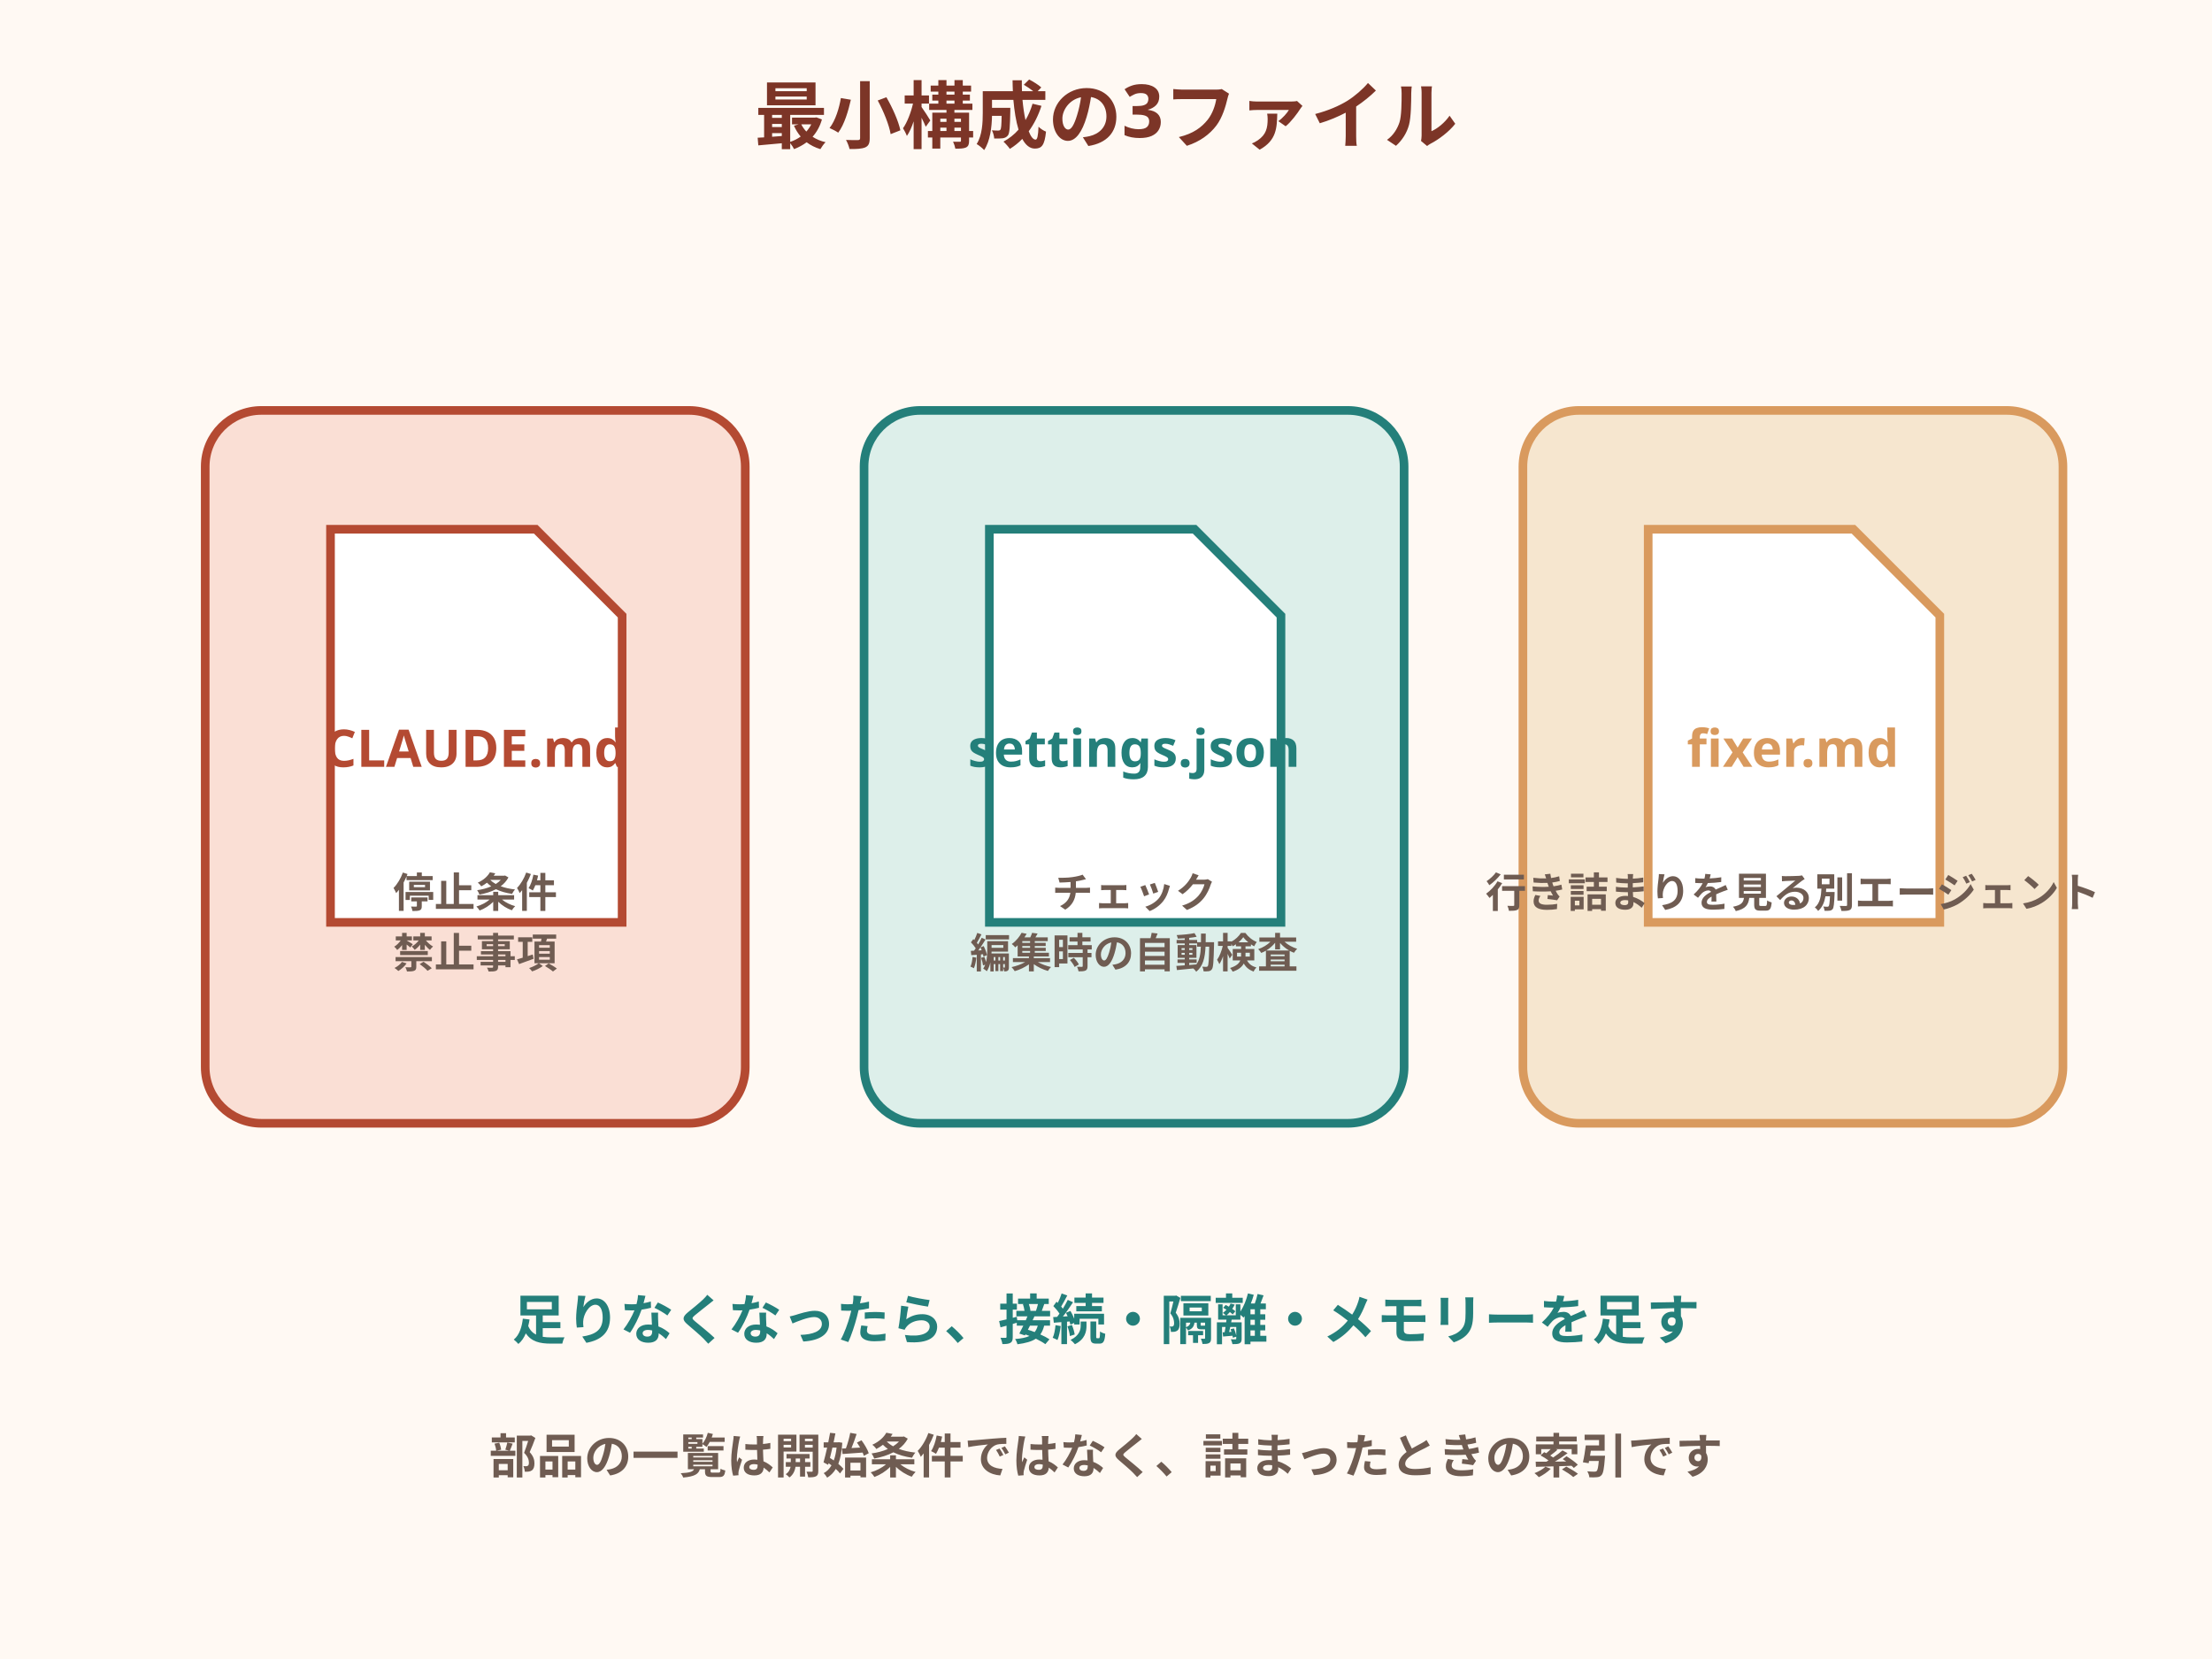
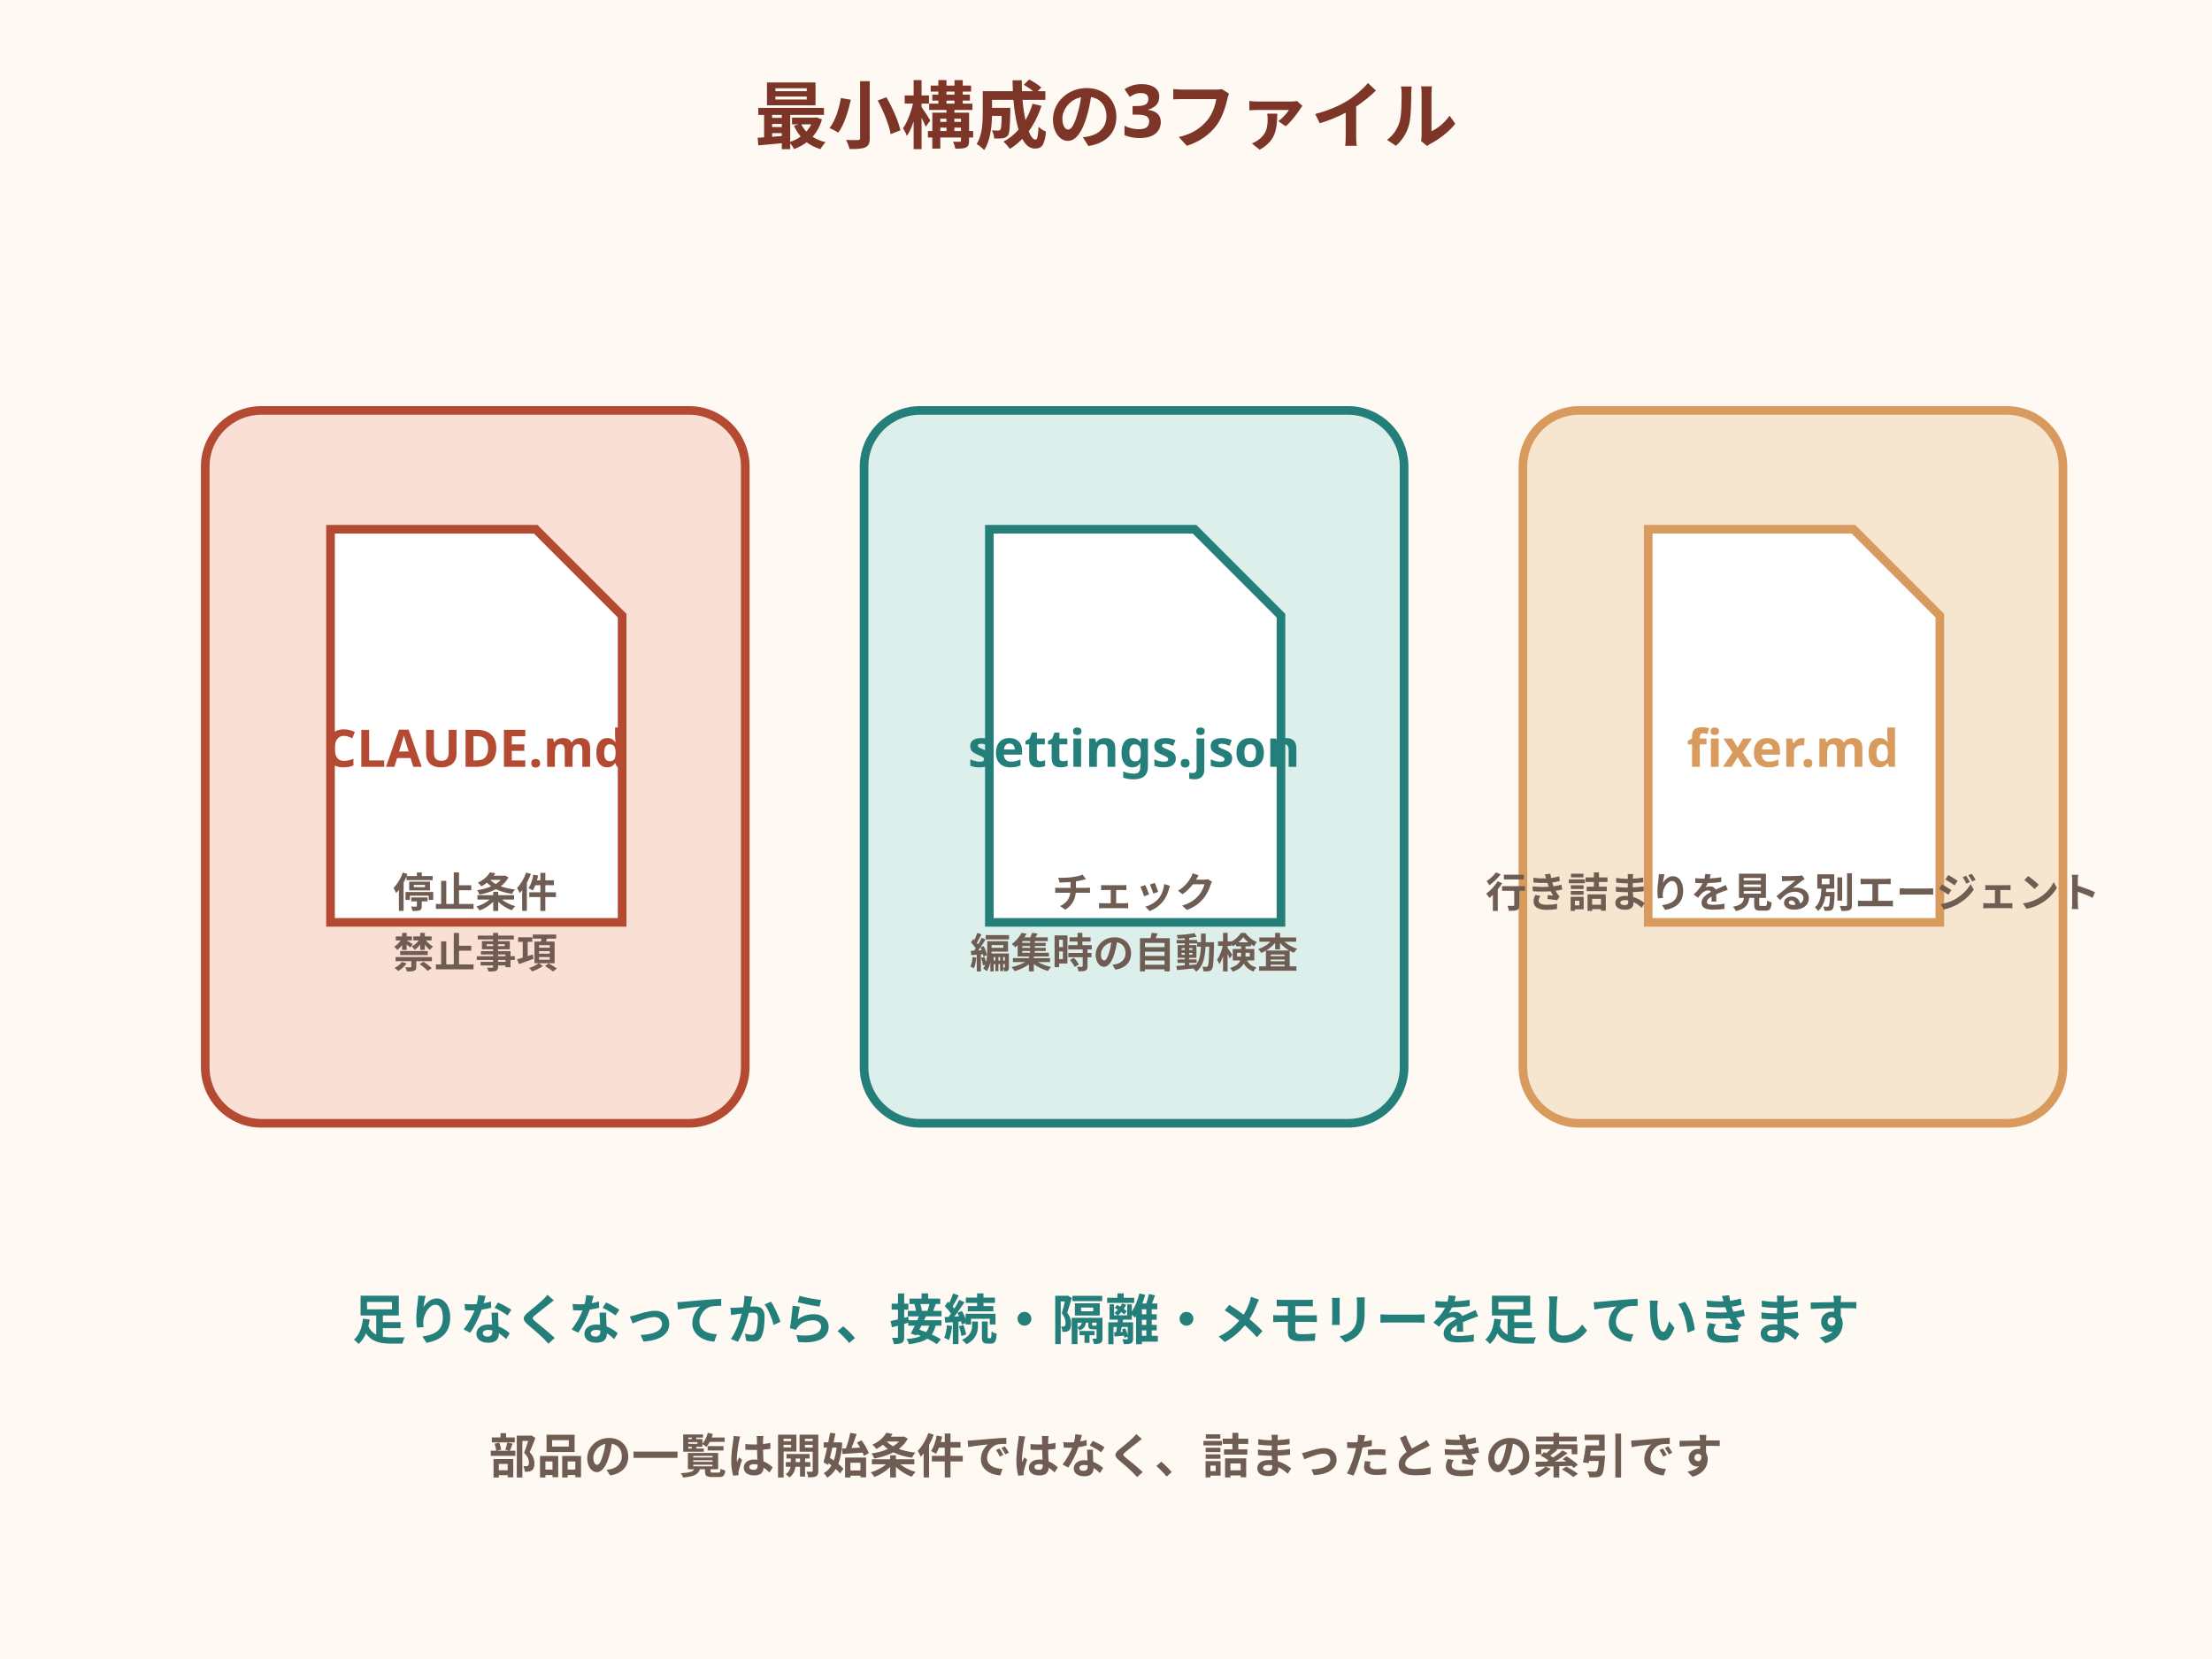
<svg xmlns="http://www.w3.org/2000/svg" width="1024" height="768" viewBox="0 0 1024 768">
  <defs>
    <marker id="arrow" viewBox="0 0 10 10" refX="9" refY="5" markerWidth="9" markerHeight="9" orient="auto-start-reverse">
      <path d="M 0 0 L 10 5 L 0 10 z" fill="context-stroke" />
    </marker>
  </defs>
  <rect width="1024" height="768" fill="#FFF9F3" />
  <text x="512" y="66" text-anchor="middle" font-family="Hiragino Sans, Yu Gothic, sans-serif" font-size="34" font-weight="800" fill="#7C3527">最小構成の3ファイル</text>
  <rect x="95" y="190" width="250" height="330" rx="26" fill="#FADFD5" stroke="#B44A32" stroke-width="4" />
  <path d="M 153 245 h 95 l 40 40 v 142 h -135 z" fill="#FFFFFF" stroke="#B44A32" stroke-width="4" />
  <text x="220" y="355" text-anchor="middle" font-family="Hiragino Sans, Yu Gothic, sans-serif" font-size="24" font-weight="800" fill="#B44A32">CLAUDE.md</text>
  <text x="220" y="420" text-anchor="middle" font-family="Hiragino Sans, Yu Gothic, sans-serif" font-size="19" font-weight="650" fill="#6F5C52">停止条件</text>
  <text x="220" y="448" text-anchor="middle" font-family="Hiragino Sans, Yu Gothic, sans-serif" font-size="19" font-weight="650" fill="#6F5C52">禁止事項</text>
  <rect x="400" y="190" width="250" height="330" rx="26" fill="#DDEFEA" stroke="#247F7A" stroke-width="4" />
  <path d="M 458 245 h 95 l 40 40 v 142 h -135 z" fill="#FFFFFF" stroke="#247F7A" stroke-width="4" />
  <text x="525" y="355" text-anchor="middle" font-family="Hiragino Sans, Yu Gothic, sans-serif" font-size="24" font-weight="800" fill="#247F7A">settings.json</text>
  <text x="525" y="420" text-anchor="middle" font-family="Hiragino Sans, Yu Gothic, sans-serif" font-size="19" font-weight="650" fill="#6F5C52">チェック</text>
  <text x="525" y="448" text-anchor="middle" font-family="Hiragino Sans, Yu Gothic, sans-serif" font-size="19" font-weight="650" fill="#6F5C52">編集時の自動検査</text>
  <rect x="705" y="190" width="250" height="330" rx="26" fill="#F6E6CF" stroke="#D99A5E" stroke-width="4" />
  <path d="M 763 245 h 95 l 40 40 v 142 h -135 z" fill="#FFFFFF" stroke="#D99A5E" stroke-width="4" />
  <text x="830" y="355" text-anchor="middle" font-family="Hiragino Sans, Yu Gothic, sans-serif" font-size="24" font-weight="800" fill="#D99A5E">fixer.md</text>
  <text x="830" y="420" text-anchor="middle" font-family="Hiragino Sans, Yu Gothic, sans-serif" font-size="19" font-weight="650" fill="#6F5C52">行き詰まりを見る別エージェント</text>
-   <text x="512" y="620" text-anchor="middle" font-family="Hiragino Sans, Yu Gothic, sans-serif" font-size="25" font-weight="800" fill="#247F7A">足りなくなったら、接続・隔離・メモリーを足す</text>
+   <text x="512" y="620" text-anchor="middle" font-family="Hiragino Sans, Yu Gothic, sans-serif" font-size="25" font-weight="800" fill="#247F7A">足りなくなってから、接続・隔離・メモリーを足していきます</text>
  <text x="512" y="682" text-anchor="middle" font-family="Hiragino Sans, Yu Gothic, sans-serif" font-size="22" font-weight="700" fill="#6F5C52">部品の一覧は開始条件ではなく、詰まったときの索引です</text>
</svg>
